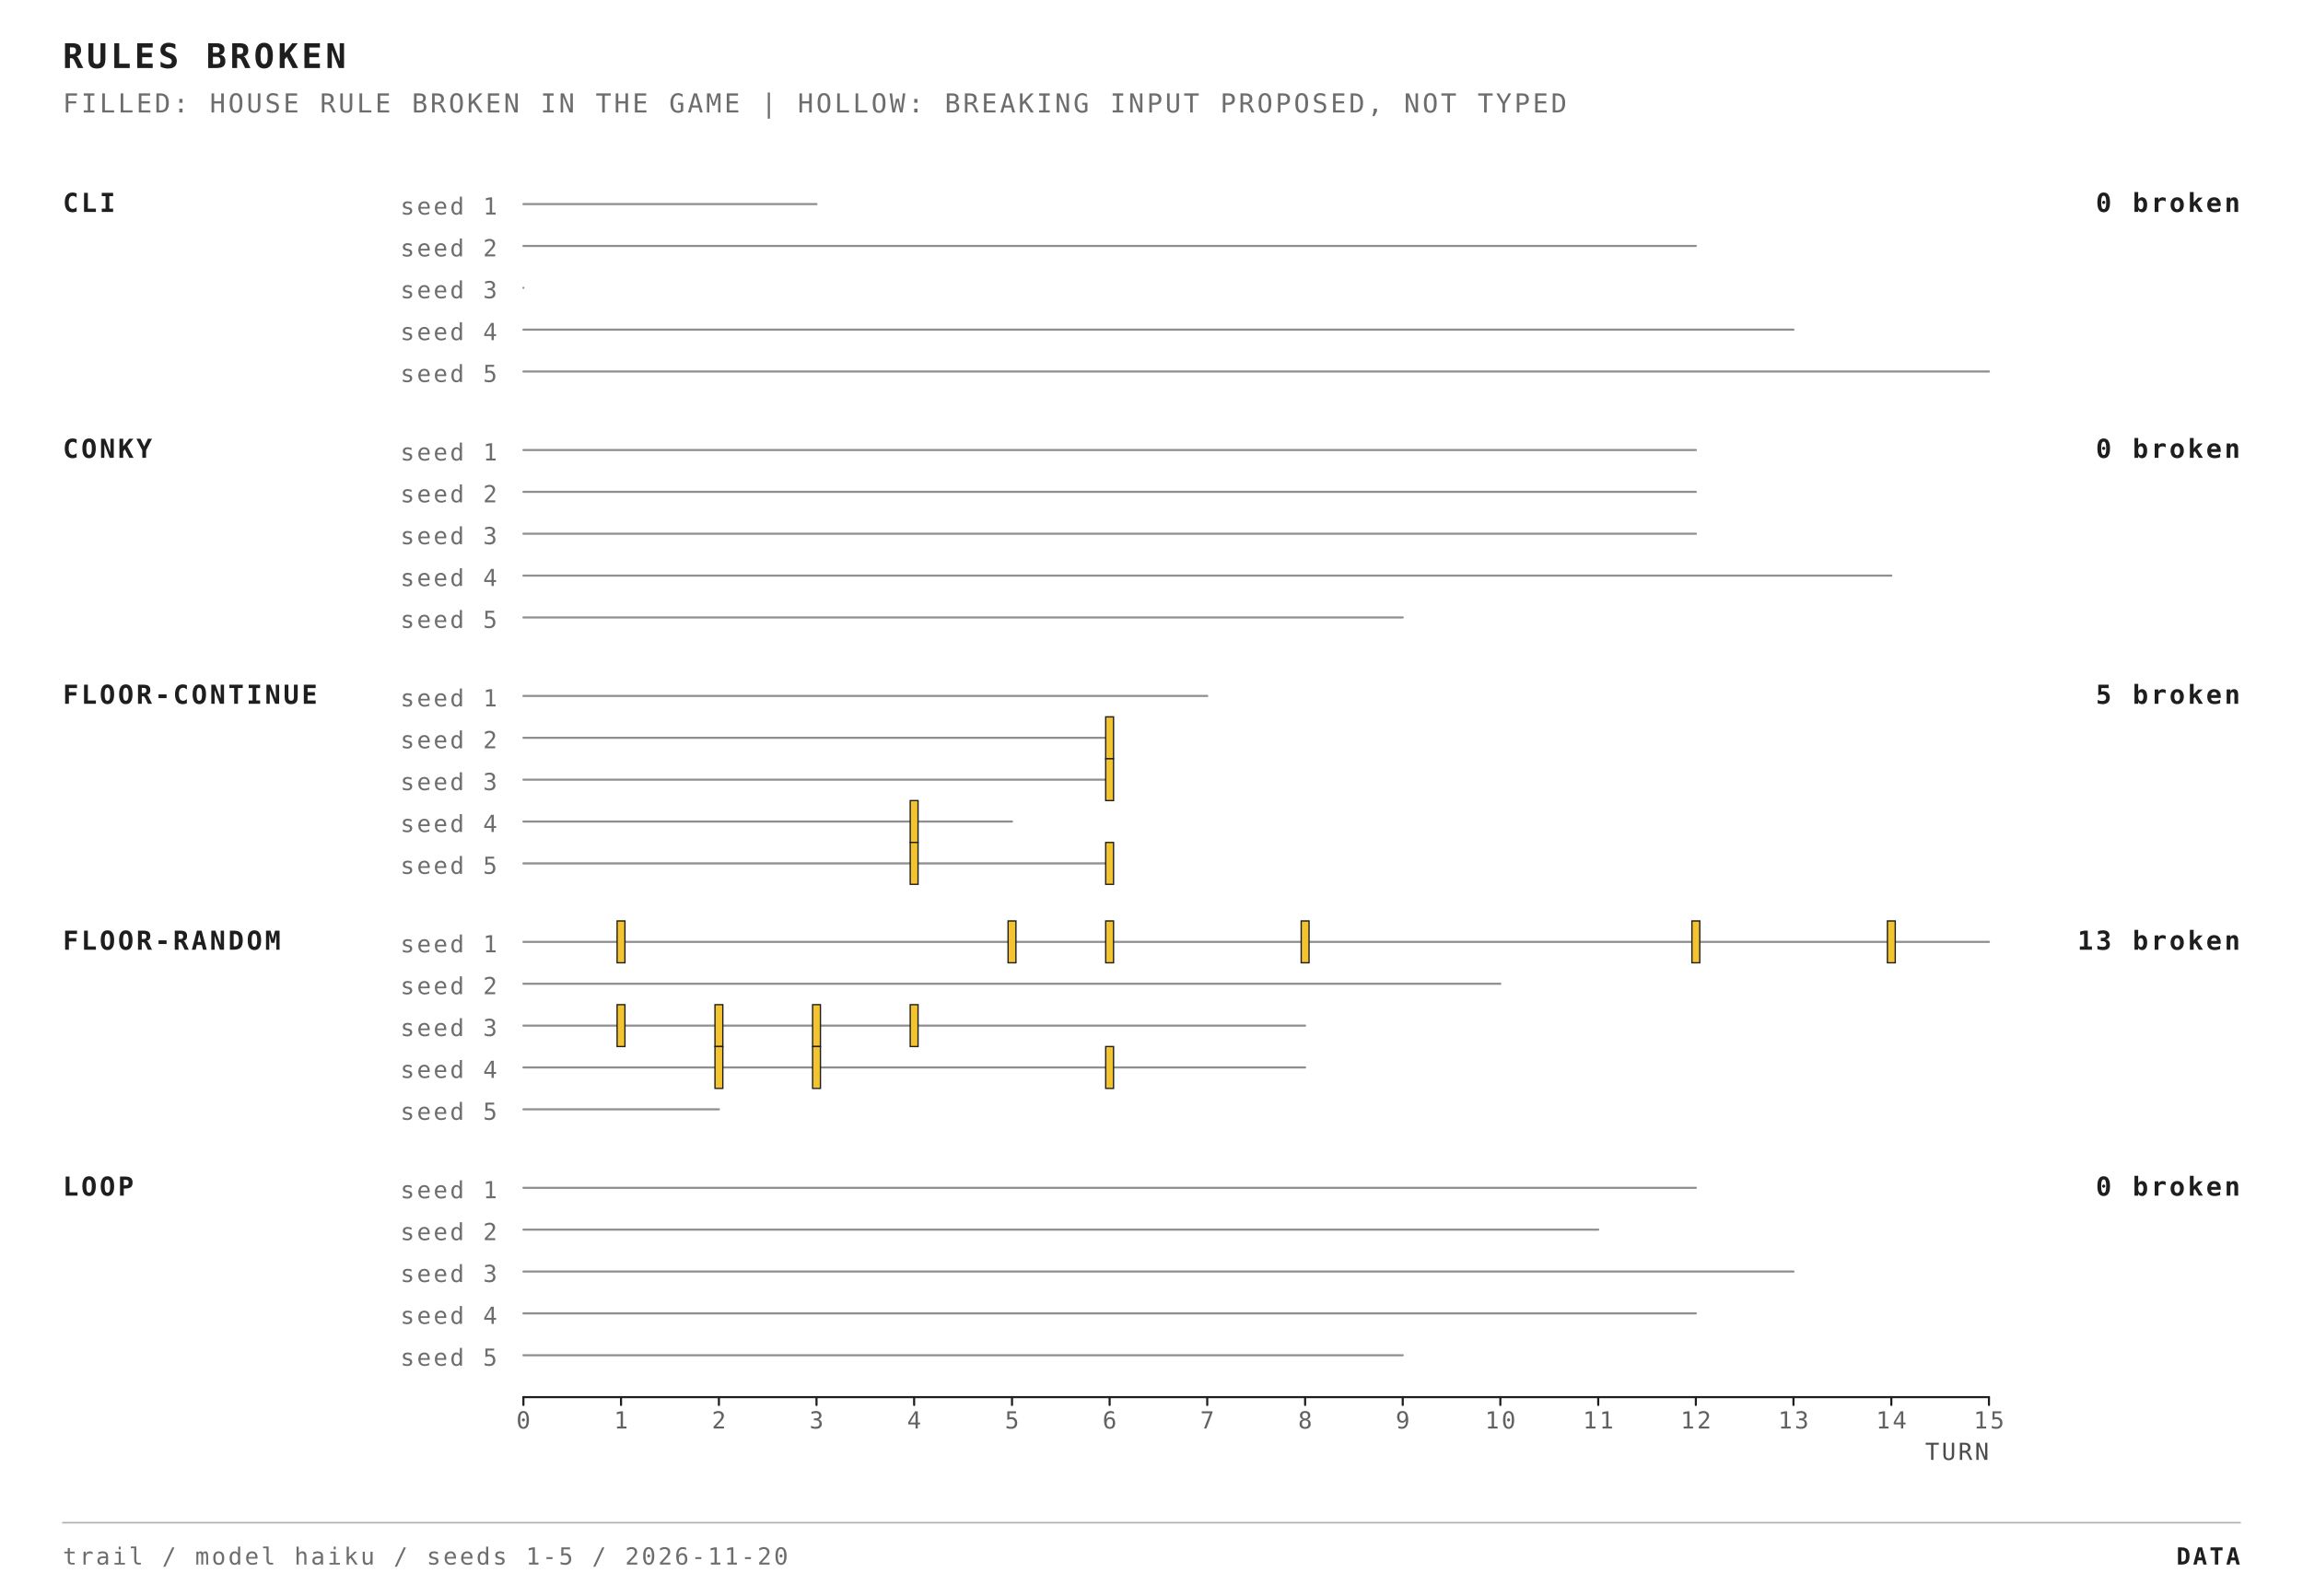
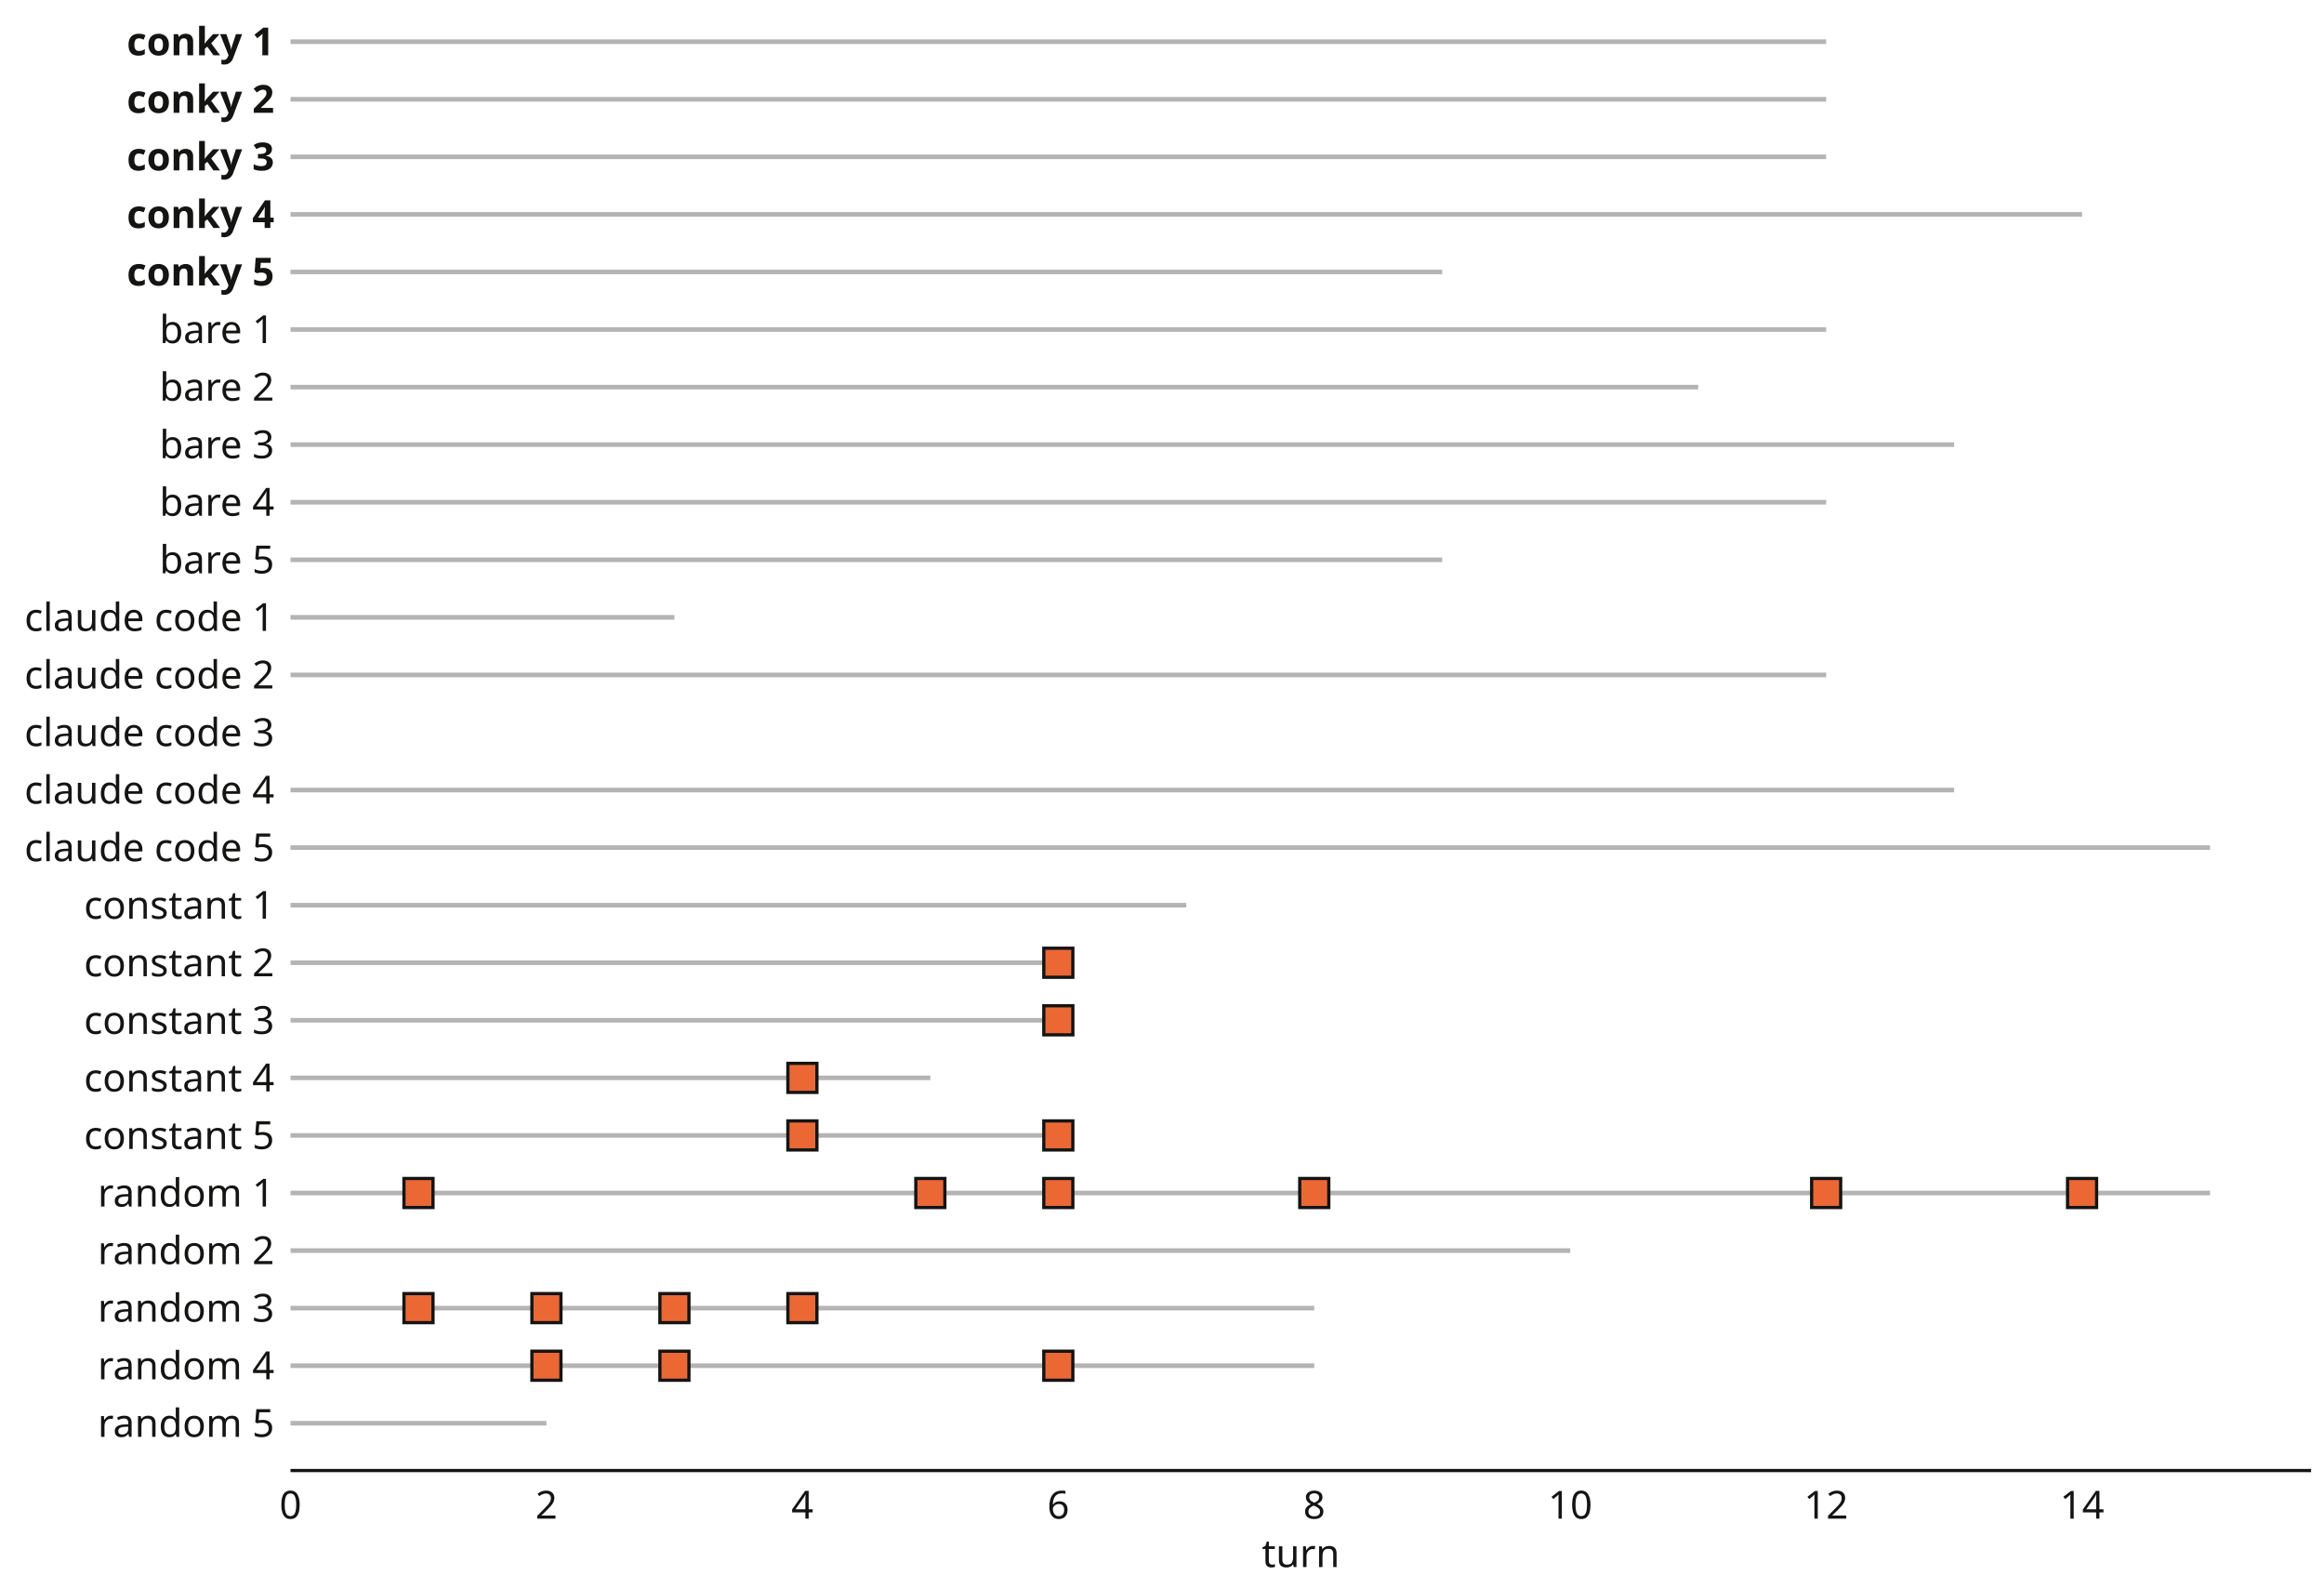
- <svg xmlns="http://www.w3.org/2000/svg" width="880" height="610" viewBox="0 0 880 610" font-family="ui-monospace, SFMono-Regular, Menlo, Consolas, monospace" stroke-linecap="round" letter-spacing=".1em" role="img" aria-label="House rules broken in the game, by turn, per run">
-   <text x="24.0" y="26.0" font-size="13" text-anchor="start" opacity="1.0" font-weight="bold" fill="#1E1E1E">RULES BROKEN</text>
-   <text x="24.0" y="43.0" font-size="10" text-anchor="start" opacity="0.65" font-weight="normal" fill="#1E1E1E">FILLED: HOUSE RULE BROKEN IN THE GAME  |  HOLLOW: BREAKING INPUT PROPOSED, NOT TYPED</text>
-   <line x1="24.0" y1="582.0" x2="856.0" y2="582.0" stroke="#1E1E1E" stroke-width="0.6" opacity="0.35" />
-   <text x="24.0" y="598.0" font-size="9" text-anchor="start" opacity="0.65" font-weight="normal" fill="#1E1E1E">trail / model haiku / seeds 1-5 / 2026-11-20</text>
-   <text x="856.0" y="598.0" font-size="9" text-anchor="end" opacity="1.0" font-weight="bold" fill="#1E1E1E">DATA</text>
-   <text x="24.0" y="81.0" font-size="10" text-anchor="start" opacity="1.0" font-weight="bold" fill="#1E1E1E">CLI</text>
-   <text x="856.0" y="81.0" font-size="10" text-anchor="end" opacity="1.0" font-weight="bold" fill="#1E1E1E">0 broken</text>
-   <text x="190.0" y="82.0" font-size="9" text-anchor="end" opacity="0.65" font-weight="normal" fill="#1E1E1E">seed 1</text>
-   <line x1="200.0" y1="78.0" x2="312.0" y2="78.0" stroke="#1E1E1E" stroke-width="0.8" opacity="0.5" />
-   <text x="190.0" y="98.0" font-size="9" text-anchor="end" opacity="0.65" font-weight="normal" fill="#1E1E1E">seed 2</text>
-   <line x1="200.0" y1="94.0" x2="648.0" y2="94.0" stroke="#1E1E1E" stroke-width="0.8" opacity="0.5" />
-   <text x="190.0" y="114.0" font-size="9" text-anchor="end" opacity="0.65" font-weight="normal" fill="#1E1E1E">seed 3</text>
-   <line x1="200.0" y1="110.0" x2="200.0" y2="110.0" stroke="#1E1E1E" stroke-width="0.8" opacity="0.5" />
-   <text x="190.0" y="130.0" font-size="9" text-anchor="end" opacity="0.65" font-weight="normal" fill="#1E1E1E">seed 4</text>
-   <line x1="200.0" y1="126.0" x2="685.3" y2="126.0" stroke="#1E1E1E" stroke-width="0.8" opacity="0.5" />
-   <text x="190.0" y="146.0" font-size="9" text-anchor="end" opacity="0.65" font-weight="normal" fill="#1E1E1E">seed 5</text>
-   <line x1="200.0" y1="142.0" x2="760.0" y2="142.0" stroke="#1E1E1E" stroke-width="0.8" opacity="0.5" />
-   <text x="24.0" y="175.0" font-size="10" text-anchor="start" opacity="1.0" font-weight="bold" fill="#1E1E1E">CONKY</text>
-   <text x="856.0" y="175.0" font-size="10" text-anchor="end" opacity="1.0" font-weight="bold" fill="#1E1E1E">0 broken</text>
-   <text x="190.0" y="176.0" font-size="9" text-anchor="end" opacity="0.65" font-weight="normal" fill="#1E1E1E">seed 1</text>
-   <line x1="200.0" y1="172.0" x2="648.0" y2="172.0" stroke="#1E1E1E" stroke-width="0.8" opacity="0.5" />
-   <text x="190.0" y="192.0" font-size="9" text-anchor="end" opacity="0.65" font-weight="normal" fill="#1E1E1E">seed 2</text>
-   <line x1="200.0" y1="188.0" x2="648.0" y2="188.0" stroke="#1E1E1E" stroke-width="0.8" opacity="0.5" />
-   <text x="190.0" y="208.0" font-size="9" text-anchor="end" opacity="0.65" font-weight="normal" fill="#1E1E1E">seed 3</text>
-   <line x1="200.0" y1="204.0" x2="648.0" y2="204.0" stroke="#1E1E1E" stroke-width="0.8" opacity="0.5" />
-   <text x="190.0" y="224.0" font-size="9" text-anchor="end" opacity="0.65" font-weight="normal" fill="#1E1E1E">seed 4</text>
-   <line x1="200.0" y1="220.0" x2="722.7" y2="220.0" stroke="#1E1E1E" stroke-width="0.8" opacity="0.5" />
-   <text x="190.0" y="240.0" font-size="9" text-anchor="end" opacity="0.65" font-weight="normal" fill="#1E1E1E">seed 5</text>
-   <line x1="200.0" y1="236.0" x2="536.0" y2="236.0" stroke="#1E1E1E" stroke-width="0.8" opacity="0.5" />
-   <text x="24.0" y="269.0" font-size="10" text-anchor="start" opacity="1.0" font-weight="bold" fill="#1E1E1E">FLOOR-CONTINUE</text>
-   <text x="856.0" y="269.0" font-size="10" text-anchor="end" opacity="1.0" font-weight="bold" fill="#1E1E1E">5 broken</text>
-   <text x="190.0" y="270.0" font-size="9" text-anchor="end" opacity="0.65" font-weight="normal" fill="#1E1E1E">seed 1</text>
-   <line x1="200.0" y1="266.0" x2="461.3" y2="266.0" stroke="#1E1E1E" stroke-width="0.8" opacity="0.5" />
-   <text x="190.0" y="286.0" font-size="9" text-anchor="end" opacity="0.65" font-weight="normal" fill="#1E1E1E">seed 2</text>
-   <line x1="200.0" y1="282.0" x2="424.0" y2="282.0" stroke="#1E1E1E" stroke-width="0.8" opacity="0.5" />
-   <rect x="422.5" y="274.0" width="3.0" height="16.0" fill="#F4C430" opacity="1.0" stroke="#1E1E1E" stroke-width="0.5" />
-   <text x="190.0" y="302.0" font-size="9" text-anchor="end" opacity="0.65" font-weight="normal" fill="#1E1E1E">seed 3</text>
-   <line x1="200.0" y1="298.0" x2="424.0" y2="298.0" stroke="#1E1E1E" stroke-width="0.8" opacity="0.5" />
-   <rect x="422.5" y="290.0" width="3.0" height="16.0" fill="#F4C430" opacity="1.0" stroke="#1E1E1E" stroke-width="0.5" />
-   <text x="190.0" y="318.0" font-size="9" text-anchor="end" opacity="0.65" font-weight="normal" fill="#1E1E1E">seed 4</text>
-   <line x1="200.0" y1="314.0" x2="386.7" y2="314.0" stroke="#1E1E1E" stroke-width="0.8" opacity="0.5" />
-   <rect x="347.8" y="306.0" width="3.0" height="16.0" fill="#F4C430" opacity="1.0" stroke="#1E1E1E" stroke-width="0.5" />
-   <text x="190.0" y="334.0" font-size="9" text-anchor="end" opacity="0.65" font-weight="normal" fill="#1E1E1E">seed 5</text>
-   <line x1="200.0" y1="330.0" x2="424.0" y2="330.0" stroke="#1E1E1E" stroke-width="0.8" opacity="0.5" />
-   <rect x="347.8" y="322.0" width="3.0" height="16.0" fill="#F4C430" opacity="1.0" stroke="#1E1E1E" stroke-width="0.5" />
-   <rect x="422.5" y="322.0" width="3.0" height="16.0" fill="#F4C430" opacity="1.0" stroke="#1E1E1E" stroke-width="0.5" />
-   <text x="24.0" y="363.0" font-size="10" text-anchor="start" opacity="1.0" font-weight="bold" fill="#1E1E1E">FLOOR-RANDOM</text>
-   <text x="856.0" y="363.0" font-size="10" text-anchor="end" opacity="1.0" font-weight="bold" fill="#1E1E1E">13 broken</text>
-   <text x="190.0" y="364.0" font-size="9" text-anchor="end" opacity="0.65" font-weight="normal" fill="#1E1E1E">seed 1</text>
-   <line x1="200.0" y1="360.0" x2="760.0" y2="360.0" stroke="#1E1E1E" stroke-width="0.8" opacity="0.5" />
-   <rect x="235.8" y="352.0" width="3.0" height="16.0" fill="#F4C430" opacity="1.0" stroke="#1E1E1E" stroke-width="0.5" />
-   <rect x="385.2" y="352.0" width="3.0" height="16.0" fill="#F4C430" opacity="1.0" stroke="#1E1E1E" stroke-width="0.5" />
-   <rect x="422.5" y="352.0" width="3.0" height="16.0" fill="#F4C430" opacity="1.0" stroke="#1E1E1E" stroke-width="0.5" />
-   <rect x="497.2" y="352.0" width="3.0" height="16.0" fill="#F4C430" opacity="1.0" stroke="#1E1E1E" stroke-width="0.5" />
-   <rect x="646.5" y="352.0" width="3.0" height="16.0" fill="#F4C430" opacity="1.0" stroke="#1E1E1E" stroke-width="0.5" />
-   <rect x="721.2" y="352.0" width="3.0" height="16.0" fill="#F4C430" opacity="1.0" stroke="#1E1E1E" stroke-width="0.5" />
-   <text x="190.0" y="380.0" font-size="9" text-anchor="end" opacity="0.65" font-weight="normal" fill="#1E1E1E">seed 2</text>
-   <line x1="200.0" y1="376.0" x2="573.3" y2="376.0" stroke="#1E1E1E" stroke-width="0.8" opacity="0.5" />
-   <text x="190.0" y="396.0" font-size="9" text-anchor="end" opacity="0.65" font-weight="normal" fill="#1E1E1E">seed 3</text>
-   <line x1="200.0" y1="392.0" x2="498.7" y2="392.0" stroke="#1E1E1E" stroke-width="0.8" opacity="0.5" />
-   <rect x="235.8" y="384.0" width="3.0" height="16.0" fill="#F4C430" opacity="1.0" stroke="#1E1E1E" stroke-width="0.5" />
-   <rect x="273.2" y="384.0" width="3.0" height="16.0" fill="#F4C430" opacity="1.0" stroke="#1E1E1E" stroke-width="0.5" />
-   <rect x="310.5" y="384.0" width="3.0" height="16.0" fill="#F4C430" opacity="1.0" stroke="#1E1E1E" stroke-width="0.5" />
-   <rect x="347.8" y="384.0" width="3.0" height="16.0" fill="#F4C430" opacity="1.0" stroke="#1E1E1E" stroke-width="0.5" />
-   <text x="190.0" y="412.0" font-size="9" text-anchor="end" opacity="0.65" font-weight="normal" fill="#1E1E1E">seed 4</text>
-   <line x1="200.0" y1="408.0" x2="498.7" y2="408.0" stroke="#1E1E1E" stroke-width="0.8" opacity="0.5" />
-   <rect x="273.2" y="400.0" width="3.0" height="16.0" fill="#F4C430" opacity="1.0" stroke="#1E1E1E" stroke-width="0.5" />
-   <rect x="310.5" y="400.0" width="3.0" height="16.0" fill="#F4C430" opacity="1.0" stroke="#1E1E1E" stroke-width="0.5" />
-   <rect x="422.5" y="400.0" width="3.0" height="16.0" fill="#F4C430" opacity="1.0" stroke="#1E1E1E" stroke-width="0.5" />
-   <text x="190.0" y="428.0" font-size="9" text-anchor="end" opacity="0.65" font-weight="normal" fill="#1E1E1E">seed 5</text>
-   <line x1="200.0" y1="424.0" x2="274.7" y2="424.0" stroke="#1E1E1E" stroke-width="0.8" opacity="0.5" />
-   <text x="24.0" y="457.0" font-size="10" text-anchor="start" opacity="1.0" font-weight="bold" fill="#1E1E1E">LOOP</text>
-   <text x="856.0" y="457.0" font-size="10" text-anchor="end" opacity="1.0" font-weight="bold" fill="#1E1E1E">0 broken</text>
-   <text x="190.0" y="458.0" font-size="9" text-anchor="end" opacity="0.65" font-weight="normal" fill="#1E1E1E">seed 1</text>
-   <line x1="200.0" y1="454.0" x2="648.0" y2="454.0" stroke="#1E1E1E" stroke-width="0.8" opacity="0.5" />
-   <text x="190.0" y="474.0" font-size="9" text-anchor="end" opacity="0.65" font-weight="normal" fill="#1E1E1E">seed 2</text>
-   <line x1="200.0" y1="470.0" x2="610.7" y2="470.0" stroke="#1E1E1E" stroke-width="0.8" opacity="0.5" />
-   <text x="190.0" y="490.0" font-size="9" text-anchor="end" opacity="0.65" font-weight="normal" fill="#1E1E1E">seed 3</text>
-   <line x1="200.0" y1="486.0" x2="685.3" y2="486.0" stroke="#1E1E1E" stroke-width="0.8" opacity="0.5" />
-   <text x="190.0" y="506.0" font-size="9" text-anchor="end" opacity="0.65" font-weight="normal" fill="#1E1E1E">seed 4</text>
-   <line x1="200.0" y1="502.0" x2="648.0" y2="502.0" stroke="#1E1E1E" stroke-width="0.8" opacity="0.5" />
-   <text x="190.0" y="522.0" font-size="9" text-anchor="end" opacity="0.65" font-weight="normal" fill="#1E1E1E">seed 5</text>
-   <line x1="200.0" y1="518.0" x2="536.0" y2="518.0" stroke="#1E1E1E" stroke-width="0.8" opacity="0.5" />
-   <line x1="200.0" y1="534.0" x2="760.0" y2="534.0" stroke="#1E1E1E" stroke-width="0.8" opacity="1.0" />
-   <line x1="200.0" y1="534.0" x2="200.0" y2="537.0" stroke="#1E1E1E" stroke-width="0.8" opacity="1.0" />
-   <text x="200.0" y="546.0" font-size="9" text-anchor="middle" opacity="0.7" font-weight="normal" fill="#1E1E1E">0</text>
-   <line x1="237.3" y1="534.0" x2="237.3" y2="537.0" stroke="#1E1E1E" stroke-width="0.8" opacity="1.0" />
-   <text x="237.3" y="546.0" font-size="9" text-anchor="middle" opacity="0.7" font-weight="normal" fill="#1E1E1E">1</text>
-   <line x1="274.7" y1="534.0" x2="274.7" y2="537.0" stroke="#1E1E1E" stroke-width="0.8" opacity="1.0" />
-   <text x="274.7" y="546.0" font-size="9" text-anchor="middle" opacity="0.7" font-weight="normal" fill="#1E1E1E">2</text>
-   <line x1="312.0" y1="534.0" x2="312.0" y2="537.0" stroke="#1E1E1E" stroke-width="0.8" opacity="1.0" />
-   <text x="312.0" y="546.0" font-size="9" text-anchor="middle" opacity="0.7" font-weight="normal" fill="#1E1E1E">3</text>
-   <line x1="349.3" y1="534.0" x2="349.3" y2="537.0" stroke="#1E1E1E" stroke-width="0.8" opacity="1.0" />
-   <text x="349.3" y="546.0" font-size="9" text-anchor="middle" opacity="0.7" font-weight="normal" fill="#1E1E1E">4</text>
-   <line x1="386.7" y1="534.0" x2="386.7" y2="537.0" stroke="#1E1E1E" stroke-width="0.8" opacity="1.0" />
-   <text x="386.7" y="546.0" font-size="9" text-anchor="middle" opacity="0.7" font-weight="normal" fill="#1E1E1E">5</text>
-   <line x1="424.0" y1="534.0" x2="424.0" y2="537.0" stroke="#1E1E1E" stroke-width="0.8" opacity="1.0" />
-   <text x="424.0" y="546.0" font-size="9" text-anchor="middle" opacity="0.7" font-weight="normal" fill="#1E1E1E">6</text>
-   <line x1="461.3" y1="534.0" x2="461.3" y2="537.0" stroke="#1E1E1E" stroke-width="0.8" opacity="1.0" />
-   <text x="461.3" y="546.0" font-size="9" text-anchor="middle" opacity="0.7" font-weight="normal" fill="#1E1E1E">7</text>
-   <line x1="498.7" y1="534.0" x2="498.7" y2="537.0" stroke="#1E1E1E" stroke-width="0.8" opacity="1.0" />
-   <text x="498.7" y="546.0" font-size="9" text-anchor="middle" opacity="0.7" font-weight="normal" fill="#1E1E1E">8</text>
-   <line x1="536.0" y1="534.0" x2="536.0" y2="537.0" stroke="#1E1E1E" stroke-width="0.8" opacity="1.0" />
-   <text x="536.0" y="546.0" font-size="9" text-anchor="middle" opacity="0.7" font-weight="normal" fill="#1E1E1E">9</text>
-   <line x1="573.3" y1="534.0" x2="573.3" y2="537.0" stroke="#1E1E1E" stroke-width="0.8" opacity="1.0" />
-   <text x="573.3" y="546.0" font-size="9" text-anchor="middle" opacity="0.7" font-weight="normal" fill="#1E1E1E">10</text>
-   <line x1="610.7" y1="534.0" x2="610.7" y2="537.0" stroke="#1E1E1E" stroke-width="0.8" opacity="1.0" />
-   <text x="610.7" y="546.0" font-size="9" text-anchor="middle" opacity="0.7" font-weight="normal" fill="#1E1E1E">11</text>
-   <line x1="648.0" y1="534.0" x2="648.0" y2="537.0" stroke="#1E1E1E" stroke-width="0.8" opacity="1.0" />
-   <text x="648.0" y="546.0" font-size="9" text-anchor="middle" opacity="0.7" font-weight="normal" fill="#1E1E1E">12</text>
-   <line x1="685.3" y1="534.0" x2="685.3" y2="537.0" stroke="#1E1E1E" stroke-width="0.8" opacity="1.0" />
-   <text x="685.3" y="546.0" font-size="9" text-anchor="middle" opacity="0.7" font-weight="normal" fill="#1E1E1E">13</text>
-   <line x1="722.7" y1="534.0" x2="722.7" y2="537.0" stroke="#1E1E1E" stroke-width="0.8" opacity="1.0" />
-   <text x="722.7" y="546.0" font-size="9" text-anchor="middle" opacity="0.7" font-weight="normal" fill="#1E1E1E">14</text>
-   <line x1="760.0" y1="534.0" x2="760.0" y2="537.0" stroke="#1E1E1E" stroke-width="0.8" opacity="1.0" />
-   <text x="760.0" y="546.0" font-size="9" text-anchor="middle" opacity="0.7" font-weight="normal" fill="#1E1E1E">15</text>
-   <text x="760.0" y="558.0" font-size="9" text-anchor="end" opacity="0.8" font-weight="normal" fill="#1E1E1E">TURN</text>
+ <svg xmlns="http://www.w3.org/2000/svg" class="main-svg" width="720" height="492" style="" viewBox="0 0 720 492" font-family="-apple-system, BlinkMacSystemFont, &quot;Segoe UI&quot;, &quot;Noto Sans&quot;, Helvetica, Arial, sans-serif">
+   <rect x="0" y="0" width="720" height="492" style="fill: none;" />
+   <defs id="defs-rules-light">
+     <g class="clips">
+       <clipPath id="cliprules-lightxyplot" class="plotclip">
+         <rect width="626" height="447" />
+       </clipPath>
+       <clipPath class="axesclip" id="cliprules-lightx">
+         <rect x="90" y="0" width="626" height="492" />
+       </clipPath>
+       <clipPath class="axesclip" id="cliprules-lighty">
+         <rect x="0" y="4" width="720" height="447" />
+       </clipPath>
+       <clipPath class="axesclip" id="cliprules-lightxy">
+         <rect x="90" y="4" width="626" height="447" />
+       </clipPath>
+     </g>
+     <g class="gradients" />
+     <g class="patterns" />
+   </defs>
+   <g class="bglayer">
+     <rect class="bg" x="86" y="0" width="634" height="455" style="fill: none; stroke-width: 0;" />
+   </g>
+   <g class="layer-below">
+     <g class="imagelayer" />
+     <g class="shapelayer" />
+   </g>
+   <g class="cartesianlayer">
+     <g class="subplot xy">
+       <g class="layer-subplot">
+         <g class="shapelayer" />
+         <g class="imagelayer" />
+       </g>
+       <g class="minor-gridlayer">
+         <g class="x" />
+         <g class="y" />
+       </g>
+       <g class="gridlayer">
+         <g class="x" />
+         <g class="y" />
+       </g>
+       <g class="zerolinelayer" />
+       <g class="layer-between">
+         <g class="shapelayer" />
+         <g class="imagelayer" />
+       </g>
+       <path class="xlines-below" />
+       <path class="ylines-below" />
+       <g class="overlines-below" />
+       <g class="xaxislayer-below" />
+       <g class="yaxislayer-below" />
+       <g class="overaxes-below" />
+       <g class="overplot">
+         <g class="xy" transform="translate(90,4)" clip-path="url(#cliprules-lightxyplot)">
+           <g class="barlayer mlayer">
+             <g class="trace bars" style="opacity: 1;">
+               <g class="points">
+                 <g class="point">
+                   <path d="M0,9.63V8.2H475.76V9.63Z" style="vector-effect: none; opacity: 1; stroke-width: 0px; fill: #b4b4b3; fill-opacity: 1;" />
+                 </g>
+                 <g class="point">
+                   <path d="M0,27.46V26.03H475.76V27.46Z" style="vector-effect: none; opacity: 1; stroke-width: 0px; fill: #b4b4b3; fill-opacity: 1;" />
+                 </g>
+                 <g class="point">
+                   <path d="M0,45.29V43.86H475.76V45.29Z" style="vector-effect: none; opacity: 1; stroke-width: 0px; fill: #b4b4b3; fill-opacity: 1;" />
+                 </g>
+                 <g class="point">
+                   <path d="M0,63.12V61.69H555.05V63.12Z" style="vector-effect: none; opacity: 1; stroke-width: 0px; fill: #b4b4b3; fill-opacity: 1;" />
+                 </g>
+                 <g class="point">
+                   <path d="M0,80.95V79.53H356.82V80.95Z" style="vector-effect: none; opacity: 1; stroke-width: 0px; fill: #b4b4b3; fill-opacity: 1;" />
+                 </g>
+                 <g class="point">
+                   <path d="M0,98.78V97.36H475.76V98.78Z" style="vector-effect: none; opacity: 1; stroke-width: 0px; fill: #b4b4b3; fill-opacity: 1;" />
+                 </g>
+                 <g class="point">
+                   <path d="M0,116.61V115.19H436.11V116.61Z" style="vector-effect: none; opacity: 1; stroke-width: 0px; fill: #b4b4b3; fill-opacity: 1;" />
+                 </g>
+                 <g class="point">
+                   <path d="M0,134.44V133.02H515.41V134.44Z" style="vector-effect: none; opacity: 1; stroke-width: 0px; fill: #b4b4b3; fill-opacity: 1;" />
+                 </g>
+                 <g class="point">
+                   <path d="M0,152.28V150.85H475.76V152.28Z" style="vector-effect: none; opacity: 1; stroke-width: 0px; fill: #b4b4b3; fill-opacity: 1;" />
+                 </g>
+                 <g class="point">
+                   <path d="M0,170.11V168.68H356.82V170.11Z" style="vector-effect: none; opacity: 1; stroke-width: 0px; fill: #b4b4b3; fill-opacity: 1;" />
+                 </g>
+                 <g class="point">
+                   <path d="M0,187.94V186.51H118.94V187.94Z" style="vector-effect: none; opacity: 1; stroke-width: 0px; fill: #b4b4b3; fill-opacity: 1;" />
+                 </g>
+                 <g class="point">
+                   <path d="M0,205.77V204.34H475.76V205.77Z" style="vector-effect: none; opacity: 1; stroke-width: 0px; fill: #b4b4b3; fill-opacity: 1;" />
+                 </g>
+                 <g class="point">
+                   <path d="M0,0Z" style="vector-effect: none; opacity: 1; stroke-width: 0px; fill: #b4b4b3; fill-opacity: 1;" />
+                 </g>
+                 <g class="point">
+                   <path d="M0,241.43V240H515.41V241.43Z" style="vector-effect: none; opacity: 1; stroke-width: 0px; fill: #b4b4b3; fill-opacity: 1;" />
+                 </g>
+                 <g class="point">
+                   <path d="M0,259.26V257.83H594.7V259.26Z" style="vector-effect: none; opacity: 1; stroke-width: 0px; fill: #b4b4b3; fill-opacity: 1;" />
+                 </g>
+                 <g class="point">
+                   <path d="M0,277.09V275.66H277.53V277.09Z" style="vector-effect: none; opacity: 1; stroke-width: 0px; fill: #b4b4b3; fill-opacity: 1;" />
+                 </g>
+                 <g class="point">
+                   <path d="M0,294.92V293.5H237.88V294.92Z" style="vector-effect: none; opacity: 1; stroke-width: 0px; fill: #b4b4b3; fill-opacity: 1;" />
+                 </g>
+                 <g class="point">
+                   <path d="M0,312.75V311.33H237.88V312.75Z" style="vector-effect: none; opacity: 1; stroke-width: 0px; fill: #b4b4b3; fill-opacity: 1;" />
+                 </g>
+                 <g class="point">
+                   <path d="M0,330.58V329.16H198.23V330.58Z" style="vector-effect: none; opacity: 1; stroke-width: 0px; fill: #b4b4b3; fill-opacity: 1;" />
+                 </g>
+                 <g class="point">
+                   <path d="M0,348.41V346.99H237.88V348.41Z" style="vector-effect: none; opacity: 1; stroke-width: 0px; fill: #b4b4b3; fill-opacity: 1;" />
+                 </g>
+                 <g class="point">
+                   <path d="M0,366.25V364.82H594.7V366.25Z" style="vector-effect: none; opacity: 1; stroke-width: 0px; fill: #b4b4b3; fill-opacity: 1;" />
+                 </g>
+                 <g class="point">
+                   <path d="M0,384.08V382.65H396.47V384.08Z" style="vector-effect: none; opacity: 1; stroke-width: 0px; fill: #b4b4b3; fill-opacity: 1;" />
+                 </g>
+                 <g class="point">
+                   <path d="M0,401.91V400.48H317.17V401.91Z" style="vector-effect: none; opacity: 1; stroke-width: 0px; fill: #b4b4b3; fill-opacity: 1;" />
+                 </g>
+                 <g class="point">
+                   <path d="M0,419.74V418.31H317.17V419.74Z" style="vector-effect: none; opacity: 1; stroke-width: 0px; fill: #b4b4b3; fill-opacity: 1;" />
+                 </g>
+                 <g class="point">
+                   <path d="M0,437.57V436.14H79.29V437.57Z" style="vector-effect: none; opacity: 1; stroke-width: 0px; fill: #b4b4b3; fill-opacity: 1;" />
+                 </g>
+               </g>
+             </g>
+           </g>
+           <g class="scatterlayer mlayer">
+             <g class="trace scatter tracet1" style="stroke-miterlimit: 2; opacity: 1;">
+               <g class="fills" />
+               <g class="errorbars" />
+               <g class="lines" />
+               <g class="points">
+                 <path class="point" transform="translate(237.88,294.21)" d="M4.5,4.5H-4.5V-4.5H4.5Z" style="opacity: 1; stroke-width: 1px; fill: #eb6834; fill-opacity: 1; stroke: #141413; stroke-opacity: 1;" />
+                 <path class="point" transform="translate(237.88,312.04)" d="M4.5,4.5H-4.5V-4.5H4.5Z" style="opacity: 1; stroke-width: 1px; fill: #eb6834; fill-opacity: 1; stroke: #141413; stroke-opacity: 1;" />
+                 <path class="point" transform="translate(158.59,329.87)" d="M4.5,4.5H-4.5V-4.5H4.5Z" style="opacity: 1; stroke-width: 1px; fill: #eb6834; fill-opacity: 1; stroke: #141413; stroke-opacity: 1;" />
+                 <path class="point" transform="translate(158.59,347.7)" d="M4.5,4.5H-4.5V-4.5H4.5Z" style="opacity: 1; stroke-width: 1px; fill: #eb6834; fill-opacity: 1; stroke: #141413; stroke-opacity: 1;" />
+                 <path class="point" transform="translate(237.88,347.7)" d="M4.5,4.5H-4.5V-4.5H4.5Z" style="opacity: 1; stroke-width: 1px; fill: #eb6834; fill-opacity: 1; stroke: #141413; stroke-opacity: 1;" />
+                 <path class="point" transform="translate(39.65,365.53)" d="M4.5,4.5H-4.5V-4.5H4.5Z" style="opacity: 1; stroke-width: 1px; fill: #eb6834; fill-opacity: 1; stroke: #141413; stroke-opacity: 1;" />
+                 <path class="point" transform="translate(198.23,365.53)" d="M4.5,4.5H-4.5V-4.5H4.5Z" style="opacity: 1; stroke-width: 1px; fill: #eb6834; fill-opacity: 1; stroke: #141413; stroke-opacity: 1;" />
+                 <path class="point" transform="translate(237.88,365.53)" d="M4.5,4.5H-4.5V-4.5H4.5Z" style="opacity: 1; stroke-width: 1px; fill: #eb6834; fill-opacity: 1; stroke: #141413; stroke-opacity: 1;" />
+                 <path class="point" transform="translate(317.17,365.53)" d="M4.5,4.5H-4.5V-4.5H4.5Z" style="opacity: 1; stroke-width: 1px; fill: #eb6834; fill-opacity: 1; stroke: #141413; stroke-opacity: 1;" />
+                 <path class="point" transform="translate(475.76,365.53)" d="M4.5,4.5H-4.5V-4.5H4.5Z" style="opacity: 1; stroke-width: 1px; fill: #eb6834; fill-opacity: 1; stroke: #141413; stroke-opacity: 1;" />
+                 <path class="point" transform="translate(555.05,365.53)" d="M4.5,4.5H-4.5V-4.5H4.5Z" style="opacity: 1; stroke-width: 1px; fill: #eb6834; fill-opacity: 1; stroke: #141413; stroke-opacity: 1;" />
+                 <path class="point" transform="translate(39.65,401.19)" d="M4.5,4.5H-4.5V-4.5H4.5Z" style="opacity: 1; stroke-width: 1px; fill: #eb6834; fill-opacity: 1; stroke: #141413; stroke-opacity: 1;" />
+                 <path class="point" transform="translate(79.29,401.19)" d="M4.5,4.5H-4.5V-4.5H4.5Z" style="opacity: 1; stroke-width: 1px; fill: #eb6834; fill-opacity: 1; stroke: #141413; stroke-opacity: 1;" />
+                 <path class="point" transform="translate(118.94,401.19)" d="M4.5,4.5H-4.5V-4.5H4.5Z" style="opacity: 1; stroke-width: 1px; fill: #eb6834; fill-opacity: 1; stroke: #141413; stroke-opacity: 1;" />
+                 <path class="point" transform="translate(158.59,401.19)" d="M4.5,4.5H-4.5V-4.5H4.5Z" style="opacity: 1; stroke-width: 1px; fill: #eb6834; fill-opacity: 1; stroke: #141413; stroke-opacity: 1;" />
+                 <path class="point" transform="translate(79.29,419.03)" d="M4.5,4.5H-4.5V-4.5H4.5Z" style="opacity: 1; stroke-width: 1px; fill: #eb6834; fill-opacity: 1; stroke: #141413; stroke-opacity: 1;" />
+                 <path class="point" transform="translate(118.94,419.03)" d="M4.5,4.5H-4.5V-4.5H4.5Z" style="opacity: 1; stroke-width: 1px; fill: #eb6834; fill-opacity: 1; stroke: #141413; stroke-opacity: 1;" />
+                 <path class="point" transform="translate(237.88,419.03)" d="M4.5,4.5H-4.5V-4.5H4.5Z" style="opacity: 1; stroke-width: 1px; fill: #eb6834; fill-opacity: 1; stroke: #141413; stroke-opacity: 1;" />
+               </g>
+               <g class="text" />
+             </g>
+           </g>
+         </g>
+       </g>
+       <g class="zerolinelayer-above" />
+       <path class="xlines-above crisp" d="M90,455.5H716" style="fill: none; stroke-width: 1px; stroke: #141413; stroke-opacity: 1;" />
+       <path class="ylines-above crisp" d="M0,0" style="fill: none;" />
+       <g class="overlines-above" />
+       <g class="xaxislayer-above">
+         <g class="xtick">
+           <text text-anchor="middle" x="0" y="470.4" transform="translate(90,0)" style="font-size: 12px; fill: #141413; fill-opacity: 1; white-space: pre;">0</text>
+         </g>
+         <g class="xtick">
+           <text text-anchor="middle" x="0" y="470.4" style="font-size: 12px; fill: #141413; fill-opacity: 1; white-space: pre;" transform="translate(169.29,0)">2</text>
+         </g>
+         <g class="xtick">
+           <text text-anchor="middle" x="0" y="470.4" style="font-size: 12px; fill: #141413; fill-opacity: 1; white-space: pre;" transform="translate(248.59,0)">4</text>
+         </g>
+         <g class="xtick">
+           <text text-anchor="middle" x="0" y="470.4" style="font-size: 12px; fill: #141413; fill-opacity: 1; white-space: pre;" transform="translate(327.88,0)">6</text>
+         </g>
+         <g class="xtick">
+           <text text-anchor="middle" x="0" y="470.4" style="font-size: 12px; fill: #141413; fill-opacity: 1; white-space: pre;" transform="translate(407.17,0)">8</text>
+         </g>
+         <g class="xtick">
+           <text text-anchor="middle" x="0" y="470.4" style="font-size: 12px; fill: #141413; fill-opacity: 1; white-space: pre;" transform="translate(486.47,0)">10</text>
+         </g>
+         <g class="xtick">
+           <text text-anchor="middle" x="0" y="470.4" style="font-size: 12px; fill: #141413; fill-opacity: 1; white-space: pre;" transform="translate(565.76,0)">12</text>
+         </g>
+         <g class="xtick">
+           <text text-anchor="middle" x="0" y="470.4" style="font-size: 12px; fill: #141413; fill-opacity: 1; white-space: pre;" transform="translate(645.05,0)">14</text>
+         </g>
+       </g>
+       <g class="yaxislayer-above">
+         <g class="ytick">
+           <text text-anchor="end" x="85" y="4.2" transform="translate(0,440.86)" style="font-size: 12px; fill: #141413; fill-opacity: 1; white-space: pre;">random 5</text>
+         </g>
+         <g class="ytick">
+           <text text-anchor="end" x="85" y="4.2" transform="translate(0,423.03)" style="font-size: 12px; fill: #141413; fill-opacity: 1; white-space: pre;">random 4</text>
+         </g>
+         <g class="ytick">
+           <text text-anchor="end" x="85" y="4.2" transform="translate(0,405.19)" style="font-size: 12px; fill: #141413; fill-opacity: 1; white-space: pre;">random 3</text>
+         </g>
+         <g class="ytick">
+           <text text-anchor="end" x="85" y="4.2" transform="translate(0,387.36)" style="font-size: 12px; fill: #141413; fill-opacity: 1; white-space: pre;">random 2</text>
+         </g>
+         <g class="ytick">
+           <text text-anchor="end" x="85" y="4.2" transform="translate(0,369.53)" style="font-size: 12px; fill: #141413; fill-opacity: 1; white-space: pre;">random 1</text>
+         </g>
+         <g class="ytick">
+           <text text-anchor="end" x="85" y="4.2" transform="translate(0,351.7)" style="font-size: 12px; fill: #141413; fill-opacity: 1; white-space: pre;">constant 5</text>
+         </g>
+         <g class="ytick">
+           <text text-anchor="end" x="85" y="4.2" transform="translate(0,333.87)" style="font-size: 12px; fill: #141413; fill-opacity: 1; white-space: pre;">constant 4</text>
+         </g>
+         <g class="ytick">
+           <text text-anchor="end" x="85" y="4.2" transform="translate(0,316.04)" style="font-size: 12px; fill: #141413; fill-opacity: 1; white-space: pre;">constant 3</text>
+         </g>
+         <g class="ytick">
+           <text text-anchor="end" x="85" y="4.2" transform="translate(0,298.21)" style="font-size: 12px; fill: #141413; fill-opacity: 1; white-space: pre;">constant 2</text>
+         </g>
+         <g class="ytick">
+           <text text-anchor="end" x="85" y="4.2" transform="translate(0,280.38)" style="font-size: 12px; fill: #141413; fill-opacity: 1; white-space: pre;">constant 1</text>
+         </g>
+         <g class="ytick">
+           <text text-anchor="end" x="85" y="4.2" transform="translate(0,262.55)" style="font-size: 12px; fill: #141413; fill-opacity: 1; white-space: pre;">claude code 5</text>
+         </g>
+         <g class="ytick">
+           <text text-anchor="end" x="85" y="4.2" transform="translate(0,244.72)" style="font-size: 12px; fill: #141413; fill-opacity: 1; white-space: pre;">claude code 4</text>
+         </g>
+         <g class="ytick">
+           <text text-anchor="end" x="85" y="4.2" transform="translate(0,226.89)" style="font-size: 12px; fill: #141413; fill-opacity: 1; white-space: pre;">claude code 3</text>
+         </g>
+         <g class="ytick">
+           <text text-anchor="end" x="85" y="4.2" transform="translate(0,209.05)" style="font-size: 12px; fill: #141413; fill-opacity: 1; white-space: pre;">claude code 2</text>
+         </g>
+         <g class="ytick">
+           <text text-anchor="end" x="85" y="4.2" transform="translate(0,191.22)" style="font-size: 12px; fill: #141413; fill-opacity: 1; white-space: pre;">claude code 1</text>
+         </g>
+         <g class="ytick">
+           <text text-anchor="end" x="85" y="4.2" transform="translate(0,173.39)" style="font-size: 12px; fill: #141413; fill-opacity: 1; white-space: pre;">bare 5</text>
+         </g>
+         <g class="ytick">
+           <text text-anchor="end" x="85" y="4.2" transform="translate(0,155.56)" style="font-size: 12px; fill: #141413; fill-opacity: 1; white-space: pre;">bare 4</text>
+         </g>
+         <g class="ytick">
+           <text text-anchor="end" x="85" y="4.2" transform="translate(0,137.73)" style="font-size: 12px; fill: #141413; fill-opacity: 1; white-space: pre;">bare 3</text>
+         </g>
+         <g class="ytick">
+           <text text-anchor="end" x="85" y="4.2" transform="translate(0,119.9)" style="font-size: 12px; fill: #141413; fill-opacity: 1; white-space: pre;">bare 2</text>
+         </g>
+         <g class="ytick">
+           <text text-anchor="end" x="85" y="4.2" transform="translate(0,102.07)" style="font-size: 12px; fill: #141413; fill-opacity: 1; white-space: pre;">bare 1</text>
+         </g>
+         <g class="ytick">
+           <text text-anchor="end" x="85" y="4.2" transform="translate(0,84.24)" style="font-size: 12px; fill: #141413; fill-opacity: 1; white-space: pre;">
+             <tspan style="font-weight:bold">conky 5</tspan>
+           </text>
+         </g>
+         <g class="ytick">
+           <text text-anchor="end" x="85" y="4.2" transform="translate(0,66.41)" style="font-size: 12px; fill: #141413; fill-opacity: 1; white-space: pre;">
+             <tspan style="font-weight:bold">conky 4</tspan>
+           </text>
+         </g>
+         <g class="ytick">
+           <text text-anchor="end" x="85" y="4.2" transform="translate(0,48.58)" style="font-size: 12px; fill: #141413; fill-opacity: 1; white-space: pre;">
+             <tspan style="font-weight:bold">conky 3</tspan>
+           </text>
+         </g>
+         <g class="ytick">
+           <text text-anchor="end" x="85" y="4.2" transform="translate(0,30.75)" style="font-size: 12px; fill: #141413; fill-opacity: 1; white-space: pre;">
+             <tspan style="font-weight:bold">conky 2</tspan>
+           </text>
+         </g>
+         <g class="ytick">
+           <text text-anchor="end" x="85" y="4.2" transform="translate(0,12.92)" style="font-size: 12px; fill: #141413; fill-opacity: 1; white-space: pre;">
+             <tspan style="font-weight:bold">conky 1</tspan>
+           </text>
+         </g>
+       </g>
+       <g class="overaxes-above" />
+     </g>
+   </g>
+   <g class="polarlayer" />
+   <g class="smithlayer" />
+   <g class="ternarylayer" />
+   <g class="geolayer" />
+   <g class="funnelarealayer" />
+   <g class="pielayer" />
+   <g class="iciclelayer" />
+   <g class="treemaplayer" />
+   <g class="sunburstlayer" />
+   <g class="glimages" />
+   <defs id="topdefs-rules-light">
+     <g class="clips" />
+   </defs>
+   <g class="layer-above">
+     <g class="imagelayer" />
+     <g class="shapelayer" />
+   </g>
+   <g class="infolayer">
+     <g class="g-gtitle" />
+     <g class="g-xtitle" transform="translate(0,2.1)">
+       <text class="xtitle" x="403" y="483.3" text-anchor="middle" style="opacity: 1; font-size: 12px; fill: #141413; fill-opacity: 1; white-space: pre;">turn</text>
+     </g>
+     <g class="g-ytitle" />
+   </g>
</svg>
